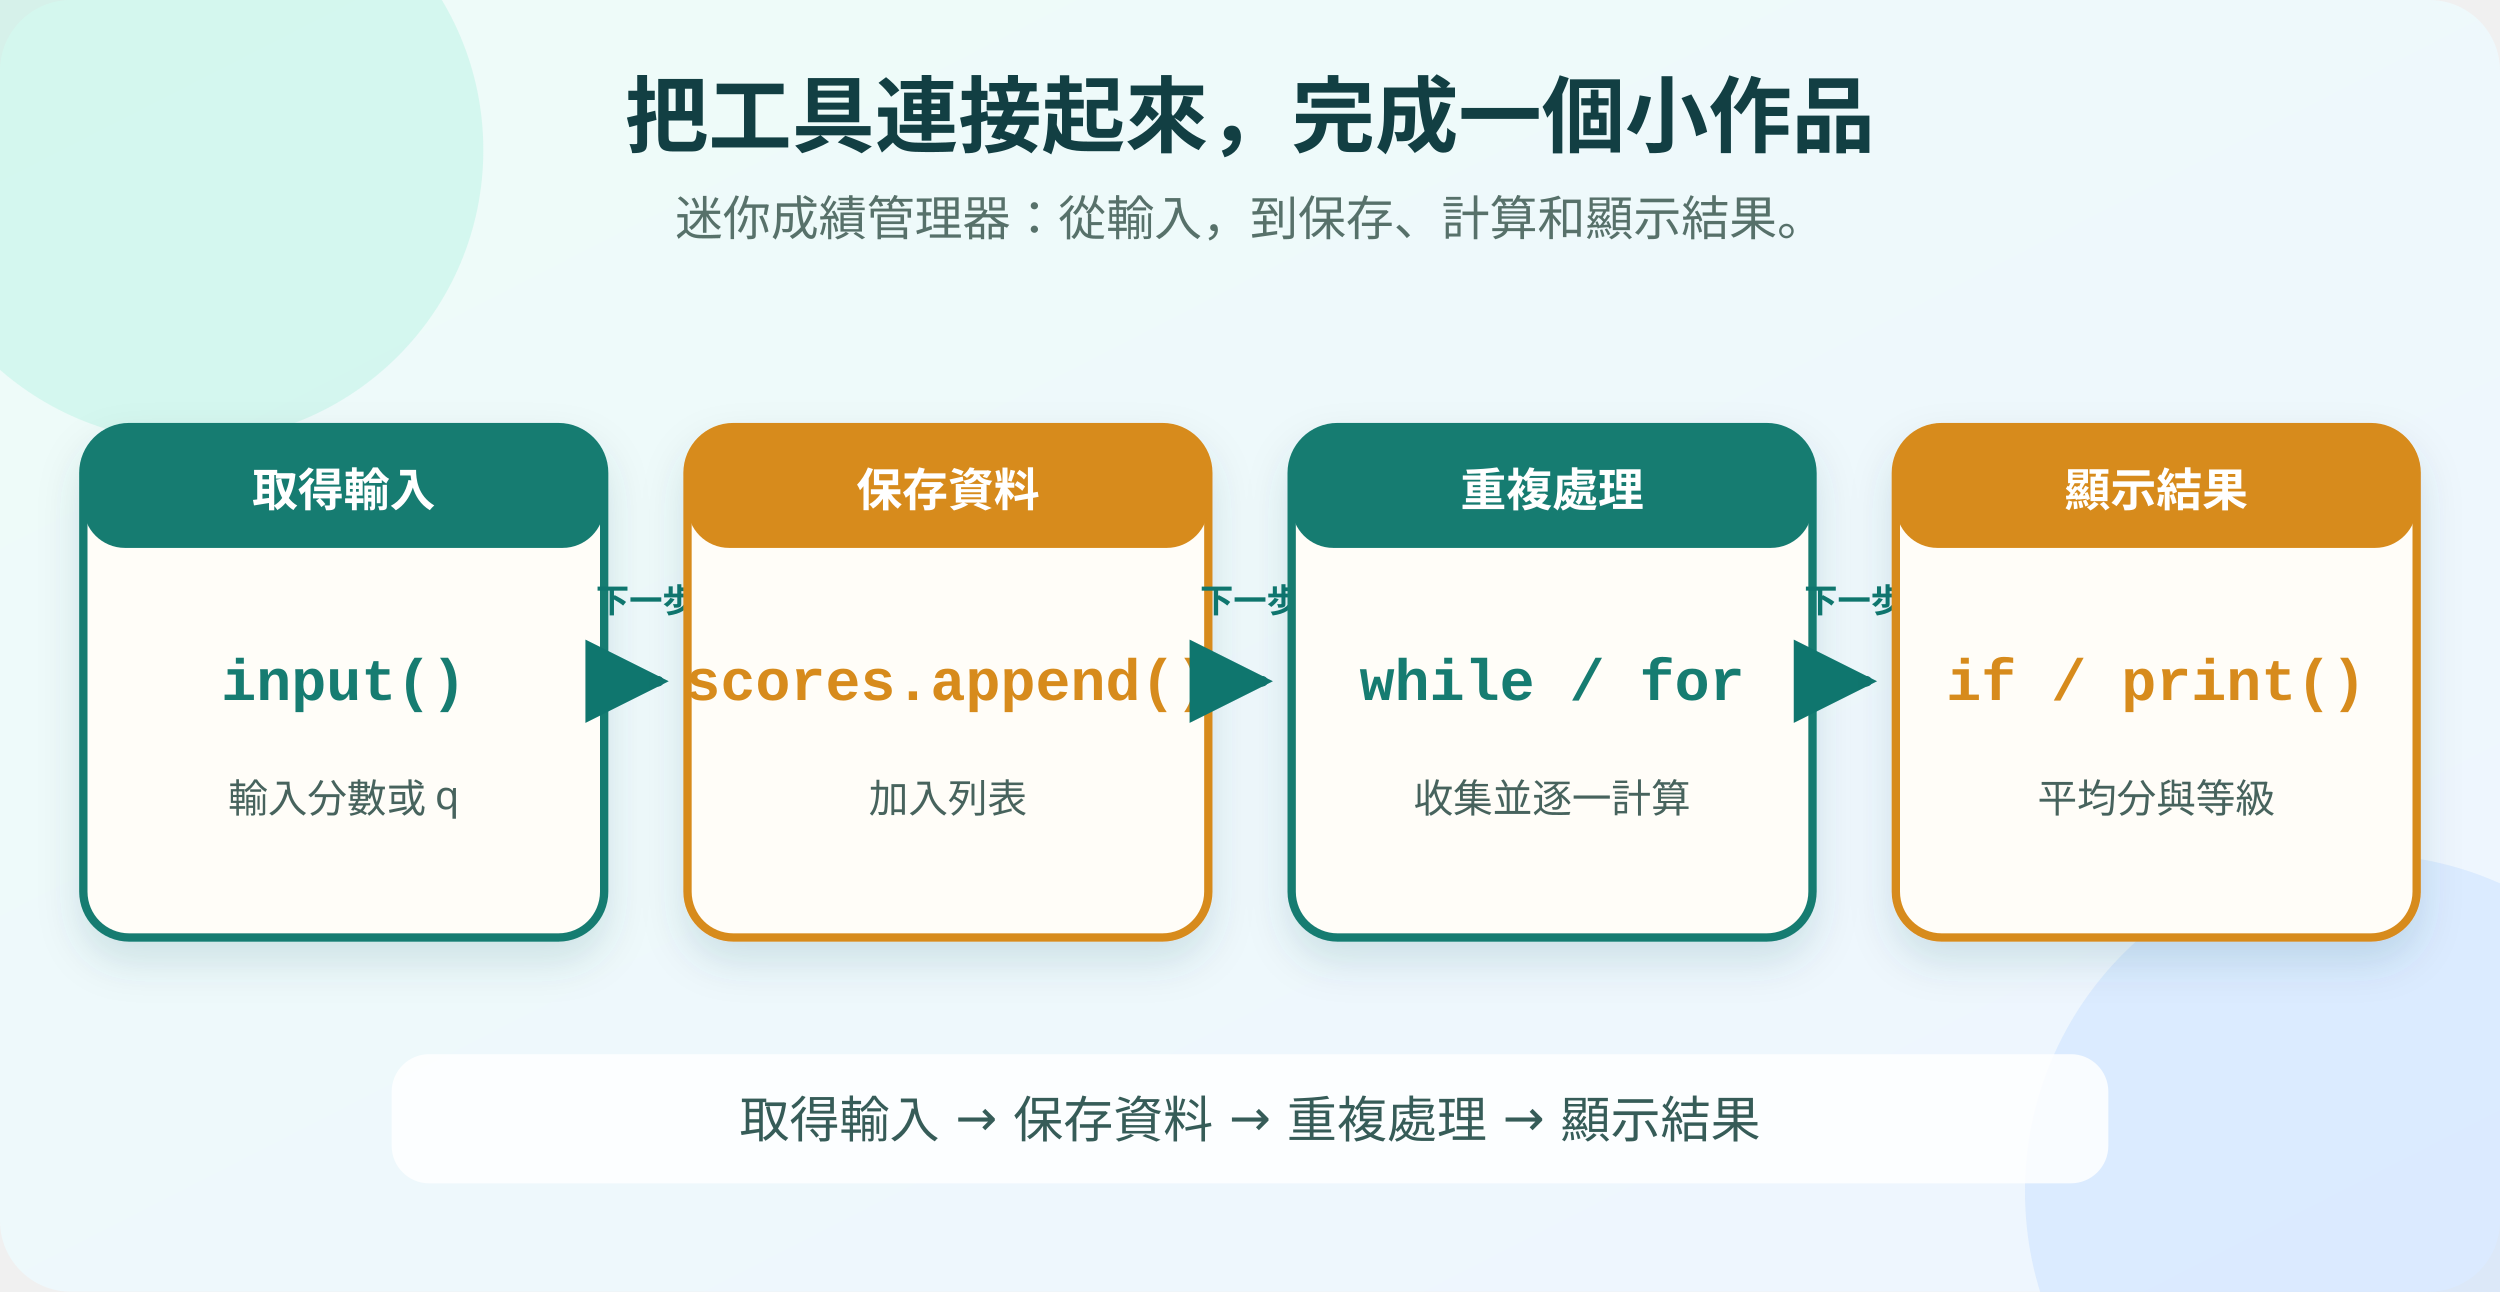
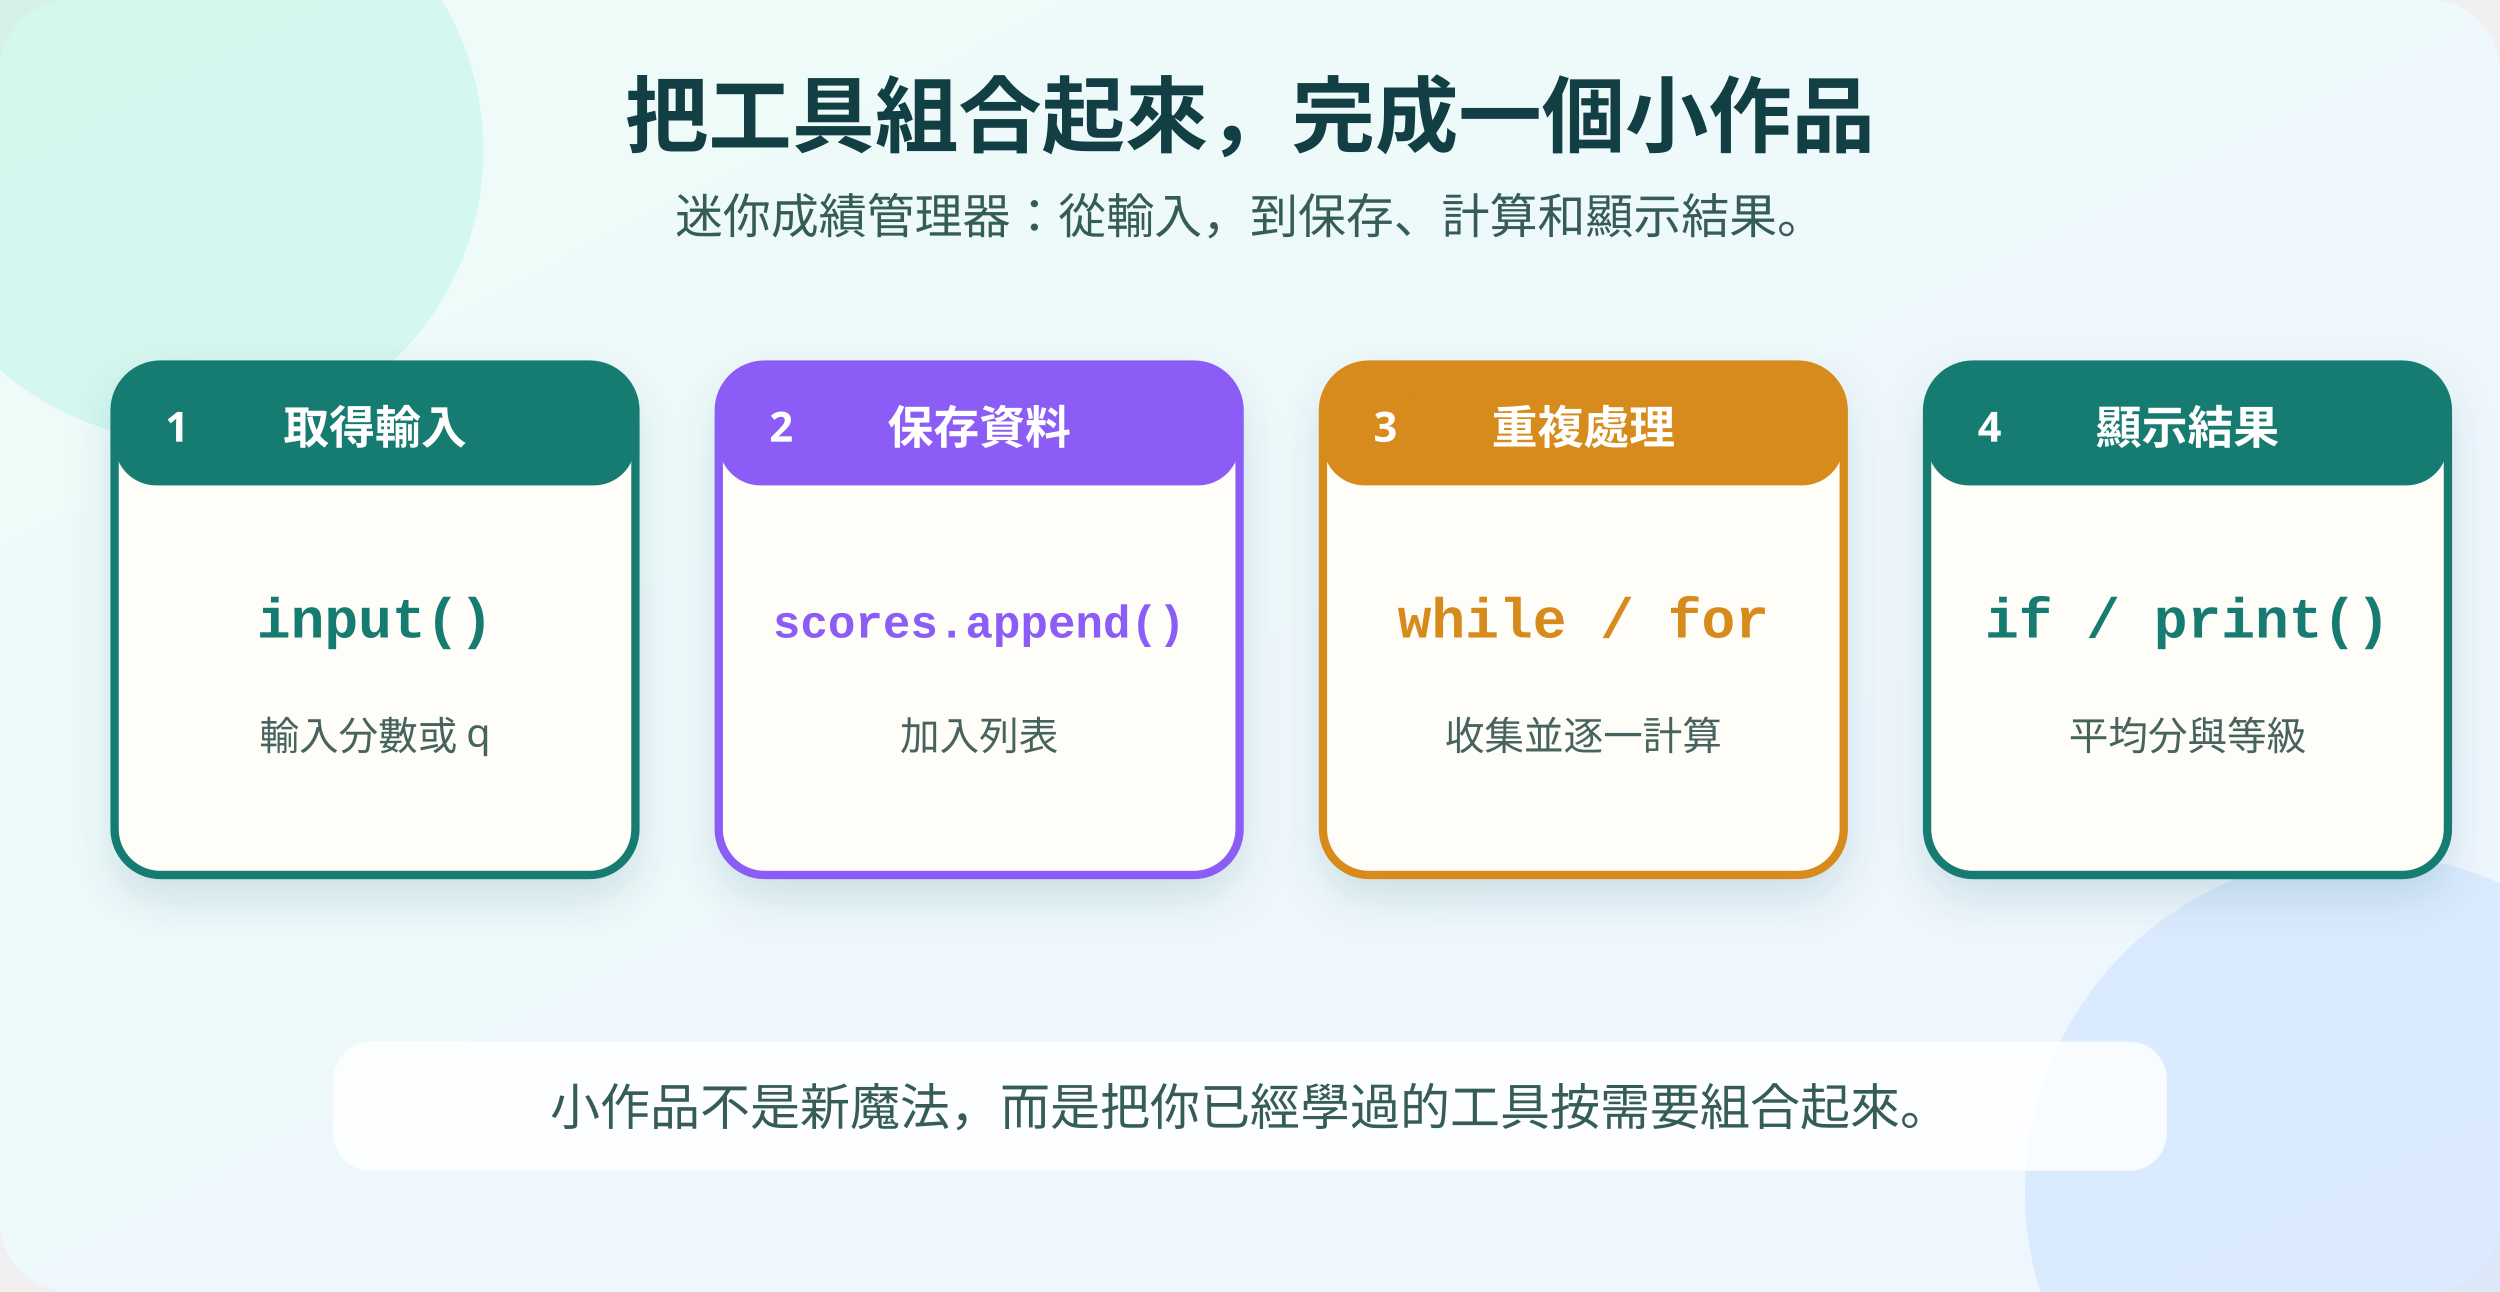
<svg xmlns="http://www.w3.org/2000/svg" width="1200" height="620" viewBox="0 0 1200 620" role="img" aria-labelledby="title desc">
  <defs>
    <linearGradient id="bg" x1="0" y1="0" x2="1" y2="1">
      <stop stop-color="#eefcf8" />
      <stop offset="1" stop-color="#eef5ff" />
    </linearGradient>
    <filter id="shadow" x="-15%" y="-20%" width="130%" height="150%">
      <feDropShadow dx="0" dy="10" stdDeviation="10" flood-color="#0c5c62" flood-opacity=".14" />
    </filter>
-     <marker id="arrow" markerWidth="8" markerHeight="8" refX="7" refY="4" orient="auto">
-       <path d="M0 0L8 4L0 8Z" fill="#0f766e" />
-     </marker>
  </defs>
  <rect width="1200" height="620" rx="34" fill="url(#bg)" />
  <circle cx="92" cy="72" r="140" fill="#b5f1e2" opacity=".44" />
  <circle cx="1134" cy="572" r="162" fill="#c9e0ff" opacity=".52" />
-   <text x="600" y="70" text-anchor="middle" font-family="'Microsoft JhengHei', sans-serif" font-size="40" font-weight="700" fill="#123f43">把工具連接起來，完成一個小作品</text>
-   <text x="600" y="113" text-anchor="middle" font-family="'Microsoft JhengHei', sans-serif" font-size="23" fill="#57716a">迷你成績管理器：從輸入，到保存、計算和顯示結果。</text>
+   <text x="600" y="70" text-anchor="middle" font-family="'Microsoft JhengHei', 'Noto Sans TC', sans-serif" font-size="40" font-weight="700" fill="#123f43">把工具組合起來，完成一個小作品</text>
+   <text x="600" y="112" text-anchor="middle" font-family="'Microsoft JhengHei', 'Noto Sans TC', sans-serif" font-size="23" fill="#365c58">迷你成績管理器：從輸入，到保存、計算和顯示結果。</text>
  <g filter="url(#shadow)">
-     <rect x="40" y="205" width="250" height="245" rx="22" fill="#fffdf8" stroke="#187b71" stroke-width="4" />
-     <rect x="40" y="205" width="250" height="58" rx="20" fill="#187b71" />
-     <text x="165.0" y="243" text-anchor="middle" font-family="'Microsoft JhengHei', sans-serif" font-size="22" font-weight="700" fill="#fff">取得輸入</text>
-     <text x="165.0" y="336" text-anchor="middle" font-family="Consolas, 'Courier New', monospace" font-size="28" font-weight="700" fill="#187b71">input()</text>
-     <text x="165.0" y="390" text-anchor="middle" font-family="'Microsoft JhengHei', sans-serif" font-size="19" fill="#47635d">輸入分數或 q</text>
+     <rect x="55" y="175" width="250" height="245" rx="22" fill="#fffdf8" stroke="#187b71" stroke-width="4" />
+     <rect x="55" y="175" width="250" height="58" rx="20" fill="#187b71" />
+     <circle cx="85" cy="205" r="19" fill="#187b71" />
+     <text x="85" y="212" text-anchor="middle" font-family="'Microsoft JhengHei', 'Noto Sans TC', sans-serif" font-size="20" font-weight="700" fill="#fff">1</text>
+     <text x="180.0" y="213" text-anchor="middle" font-family="'Microsoft JhengHei', 'Noto Sans TC', sans-serif" font-size="22" font-weight="700" fill="#fff">取得輸入</text>
+     <text x="180.0" y="306" text-anchor="middle" font-family="Consolas, 'Courier New', monospace" font-size="27" font-weight="700" fill="#187b71">input()</text>
+     <text x="180.0" y="360" text-anchor="middle" font-family="'Microsoft JhengHei', 'Noto Sans TC', sans-serif" font-size="19" fill="#47635d">輸入分數或 q</text>
  </g>
-   <path d="M304 327H316" fill="none" stroke="#0f766e" stroke-width="5" stroke-linecap="round" marker-end="url(#arrow)" />
-   <text x="310.0" y="294" text-anchor="middle" font-family="'Microsoft JhengHei', sans-serif" font-size="16" font-weight="700" fill="#0f766e">下一步</text>
  <g filter="url(#shadow)">
-     <rect x="330" y="205" width="250" height="245" rx="22" fill="#fffdf8" stroke="#d78b1c" stroke-width="4" />
-     <rect x="330" y="205" width="250" height="58" rx="20" fill="#d78b1c" />
-     <text x="455.0" y="243" text-anchor="middle" font-family="'Microsoft JhengHei', sans-serif" font-size="22" font-weight="700" fill="#fff">保存資料</text>
-     <text x="455.0" y="336" text-anchor="middle" font-family="Consolas, 'Courier New', monospace" font-size="28" font-weight="700" fill="#d78b1c">scores.append()</text>
-     <text x="455.0" y="390" text-anchor="middle" font-family="'Microsoft JhengHei', sans-serif" font-size="19" fill="#47635d">加入列表</text>
+     <rect x="345" y="175" width="250" height="245" rx="22" fill="#fffdf8" stroke="#8b5cf6" stroke-width="4" />
+     <rect x="345" y="175" width="250" height="58" rx="20" fill="#8b5cf6" />
+     <circle cx="375" cy="205" r="19" fill="#8b5cf6" />
+     <text x="375" y="212" text-anchor="middle" font-family="'Microsoft JhengHei', 'Noto Sans TC', sans-serif" font-size="20" font-weight="700" fill="#fff">2</text>
+     <text x="470.0" y="213" text-anchor="middle" font-family="'Microsoft JhengHei', 'Noto Sans TC', sans-serif" font-size="22" font-weight="700" fill="#fff">保存資料</text>
+     <text x="470.0" y="306" text-anchor="middle" font-family="Consolas, 'Courier New', monospace" font-size="22" font-weight="700" fill="#8b5cf6">scores.append()</text>
+     <text x="470.0" y="360" text-anchor="middle" font-family="'Microsoft JhengHei', 'Noto Sans TC', sans-serif" font-size="19" fill="#47635d">加入列表</text>
  </g>
-   <path d="M594 327H606" fill="none" stroke="#0f766e" stroke-width="5" stroke-linecap="round" marker-end="url(#arrow)" />
-   <text x="600.0" y="294" text-anchor="middle" font-family="'Microsoft JhengHei', sans-serif" font-size="16" font-weight="700" fill="#0f766e">下一步</text>
  <g filter="url(#shadow)">
-     <rect x="620" y="205" width="250" height="245" rx="22" fill="#fffdf8" stroke="#187b71" stroke-width="4" />
-     <rect x="620" y="205" width="250" height="58" rx="20" fill="#187b71" />
-     <text x="745.0" y="243" text-anchor="middle" font-family="'Microsoft JhengHei', sans-serif" font-size="22" font-weight="700" fill="#fff">重複處理</text>
-     <text x="745.0" y="336" text-anchor="middle" font-family="Consolas, 'Courier New', monospace" font-size="28" font-weight="700" fill="#187b71">while / for</text>
-     <text x="745.0" y="390" text-anchor="middle" font-family="'Microsoft JhengHei', sans-serif" font-size="19" fill="#47635d">收集並逐一計算</text>
+     <rect x="635" y="175" width="250" height="245" rx="22" fill="#fffdf8" stroke="#d78b1c" stroke-width="4" />
+     <rect x="635" y="175" width="250" height="58" rx="20" fill="#d78b1c" />
+     <circle cx="665" cy="205" r="19" fill="#d78b1c" />
+     <text x="665" y="212" text-anchor="middle" font-family="'Microsoft JhengHei', 'Noto Sans TC', sans-serif" font-size="20" font-weight="700" fill="#fff">3</text>
+     <text x="760.0" y="213" text-anchor="middle" font-family="'Microsoft JhengHei', 'Noto Sans TC', sans-serif" font-size="22" font-weight="700" fill="#fff">重複處理</text>
+     <text x="760.0" y="306" text-anchor="middle" font-family="Consolas, 'Courier New', monospace" font-size="27" font-weight="700" fill="#d78b1c">while / for</text>
+     <text x="760.0" y="360" text-anchor="middle" font-family="'Microsoft JhengHei', 'Noto Sans TC', sans-serif" font-size="19" fill="#47635d">收集並逐一計算</text>
  </g>
-   <path d="M884 327H896" fill="none" stroke="#0f766e" stroke-width="5" stroke-linecap="round" marker-end="url(#arrow)" />
-   <text x="890.0" y="294" text-anchor="middle" font-family="'Microsoft JhengHei', sans-serif" font-size="16" font-weight="700" fill="#0f766e">下一步</text>
  <g filter="url(#shadow)">
-     <rect x="910" y="205" width="250" height="245" rx="22" fill="#fffdf8" stroke="#d78b1c" stroke-width="4" />
-     <rect x="910" y="205" width="250" height="58" rx="20" fill="#d78b1c" />
-     <text x="1035.0" y="243" text-anchor="middle" font-family="'Microsoft JhengHei', sans-serif" font-size="22" font-weight="700" fill="#fff">顯示結果</text>
-     <text x="1035.0" y="336" text-anchor="middle" font-family="Consolas, 'Courier New', monospace" font-size="28" font-weight="700" fill="#d78b1c">if / print()</text>
-     <text x="1035.0" y="390" text-anchor="middle" font-family="'Microsoft JhengHei', sans-serif" font-size="19" fill="#47635d">平均分與等級</text>
+     <rect x="925" y="175" width="250" height="245" rx="22" fill="#fffdf8" stroke="#187b71" stroke-width="4" />
+     <rect x="925" y="175" width="250" height="58" rx="20" fill="#187b71" />
+     <circle cx="955" cy="205" r="19" fill="#187b71" />
+     <text x="955" y="212" text-anchor="middle" font-family="'Microsoft JhengHei', 'Noto Sans TC', sans-serif" font-size="20" font-weight="700" fill="#fff">4</text>
+     <text x="1050.0" y="213" text-anchor="middle" font-family="'Microsoft JhengHei', 'Noto Sans TC', sans-serif" font-size="22" font-weight="700" fill="#fff">顯示結果</text>
+     <text x="1050.0" y="306" text-anchor="middle" font-family="Consolas, 'Courier New', monospace" font-size="27" font-weight="700" fill="#187b71">if / print()</text>
+     <text x="1050.0" y="360" text-anchor="middle" font-family="'Microsoft JhengHei', 'Noto Sans TC', sans-serif" font-size="19" fill="#47635d">平均分與等級</text>
  </g>
-   <rect x="188" y="506" width="824" height="62" rx="18" fill="#fff" opacity=".84" />
-   <text x="600" y="546" text-anchor="middle" font-family="'Microsoft JhengHei', sans-serif" font-size="24" fill="#365c58">取得輸入 → 保存資料 → 重複處理 → 顯示結果</text>
+   <rect x="160" y="500" width="880" height="62" rx="18" fill="#fff" opacity=".84" />
+   <text x="600" y="540" text-anchor="middle" font-family="'Microsoft JhengHei', 'Noto Sans TC', sans-serif" font-size="24" fill="#365c58">小作品不是新魔法，而是把你已經學過的工具按需要組合起來。</text>
</svg>
